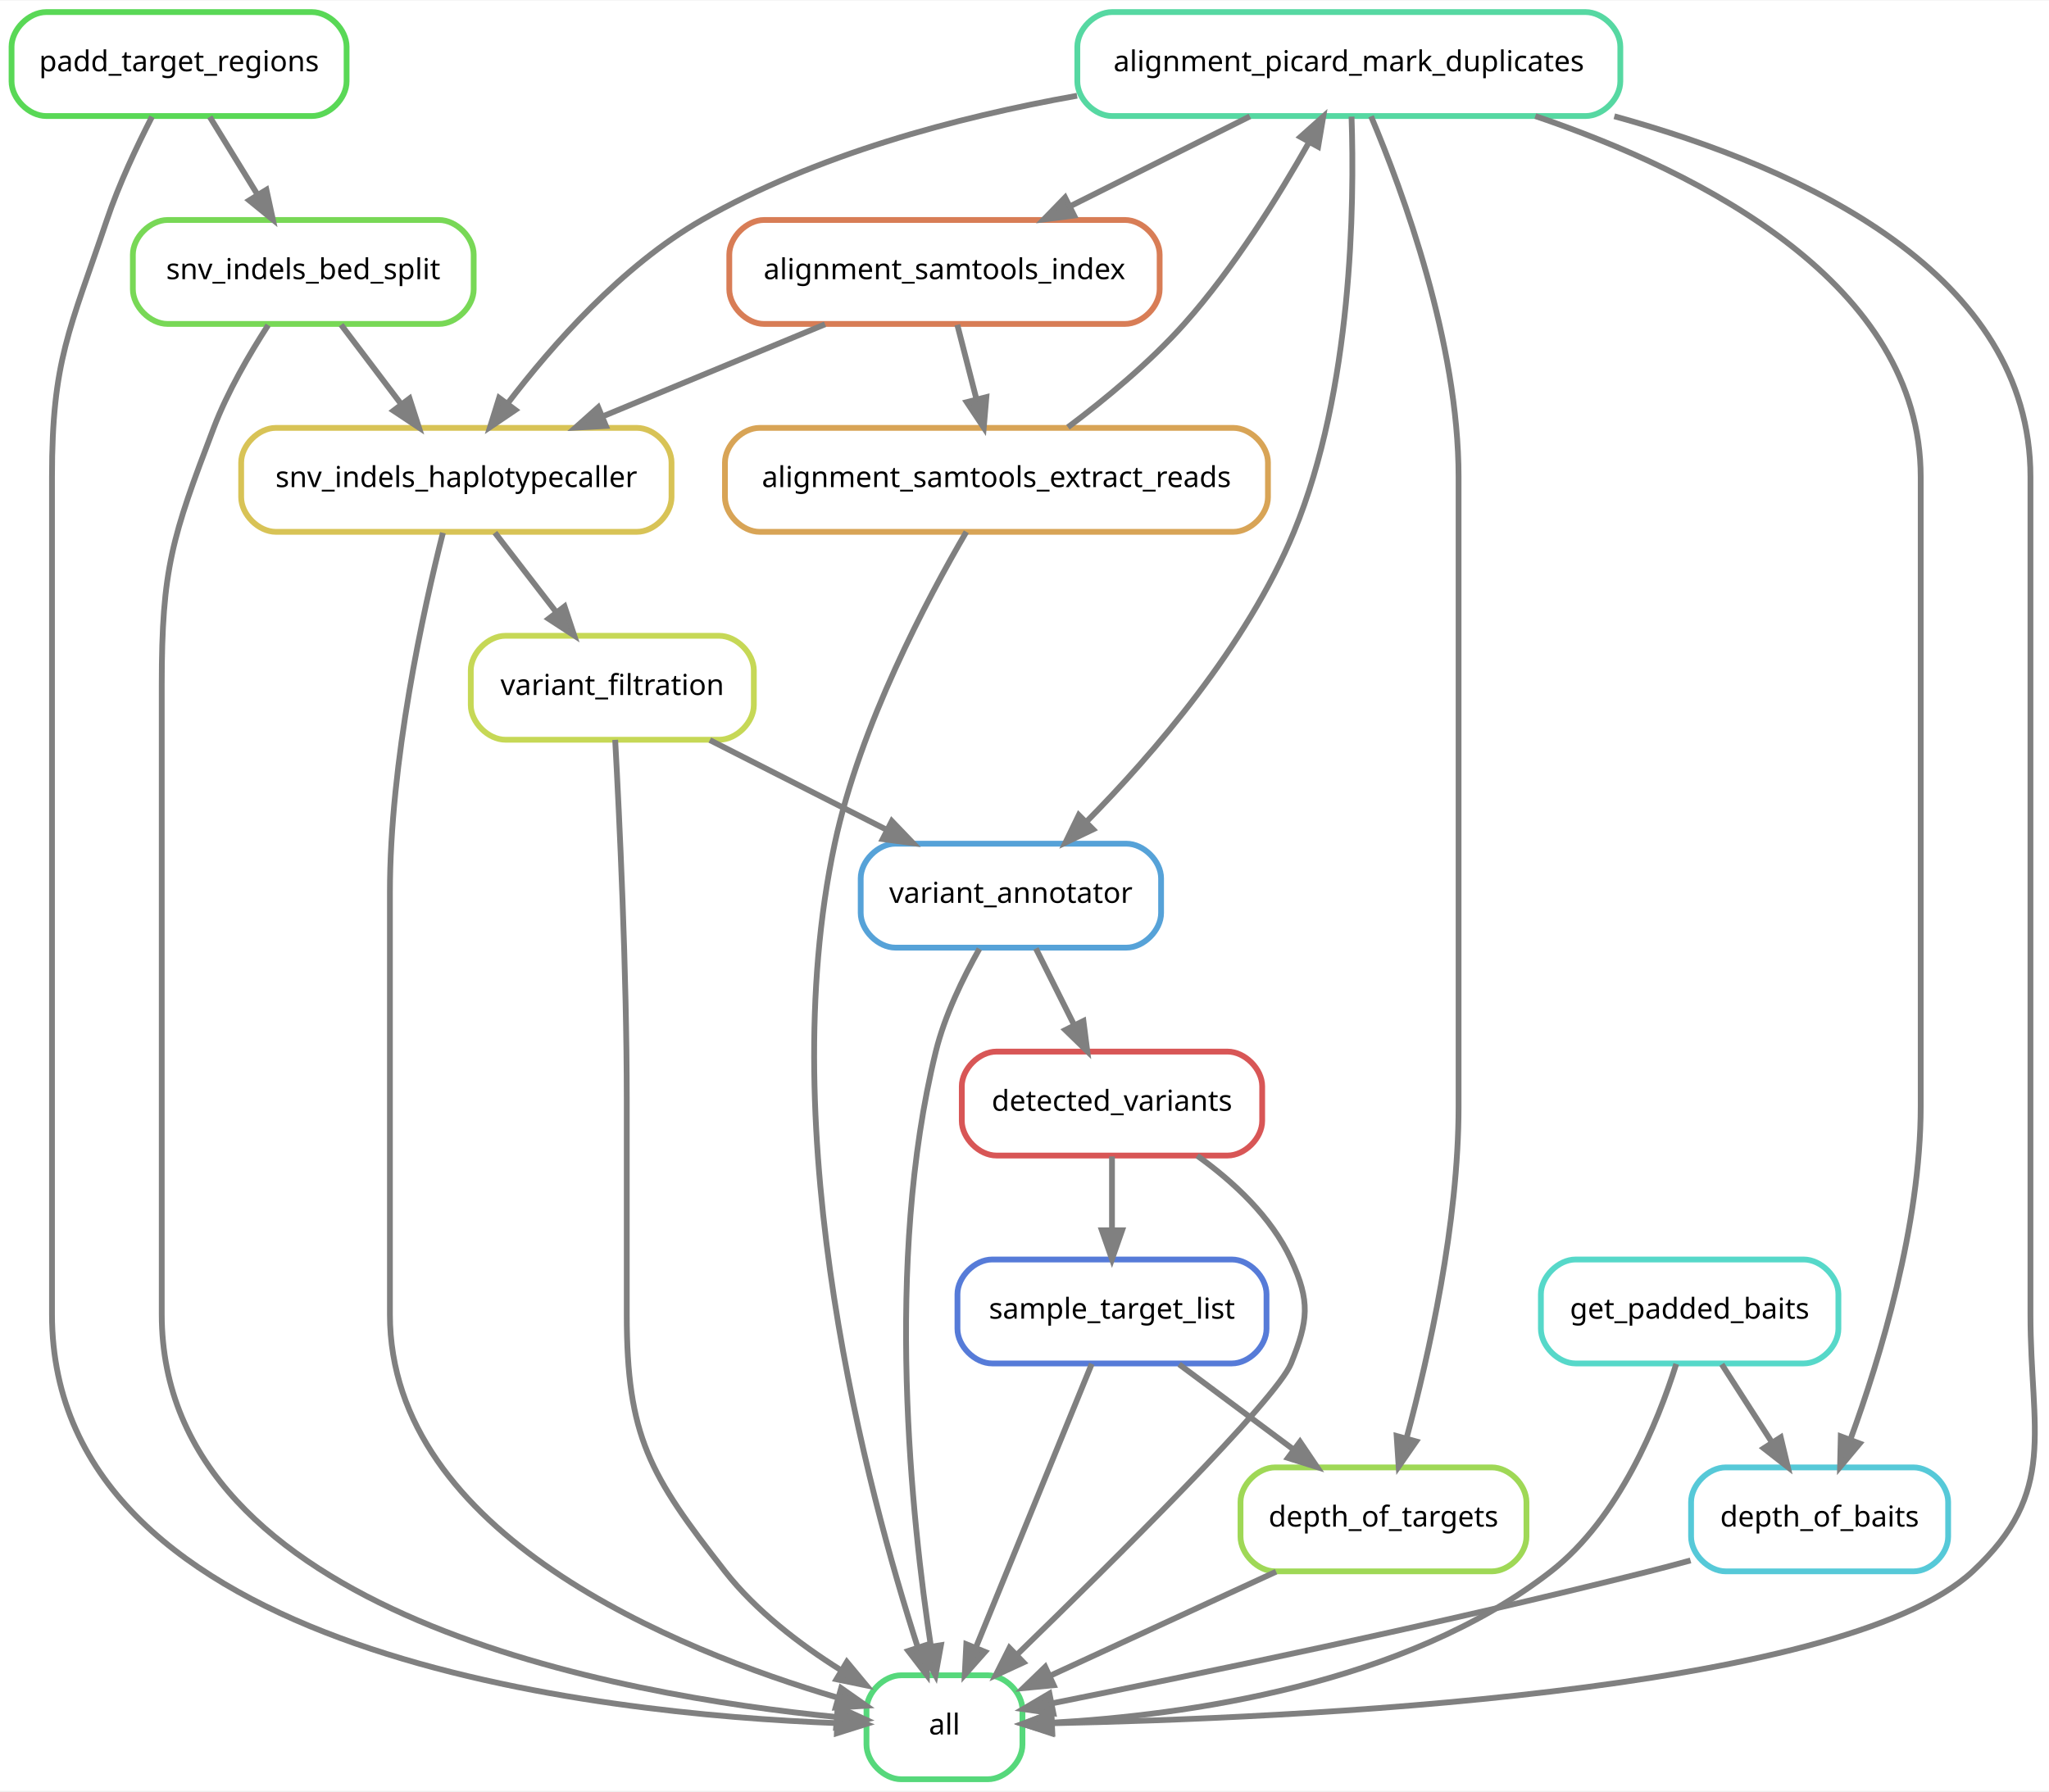
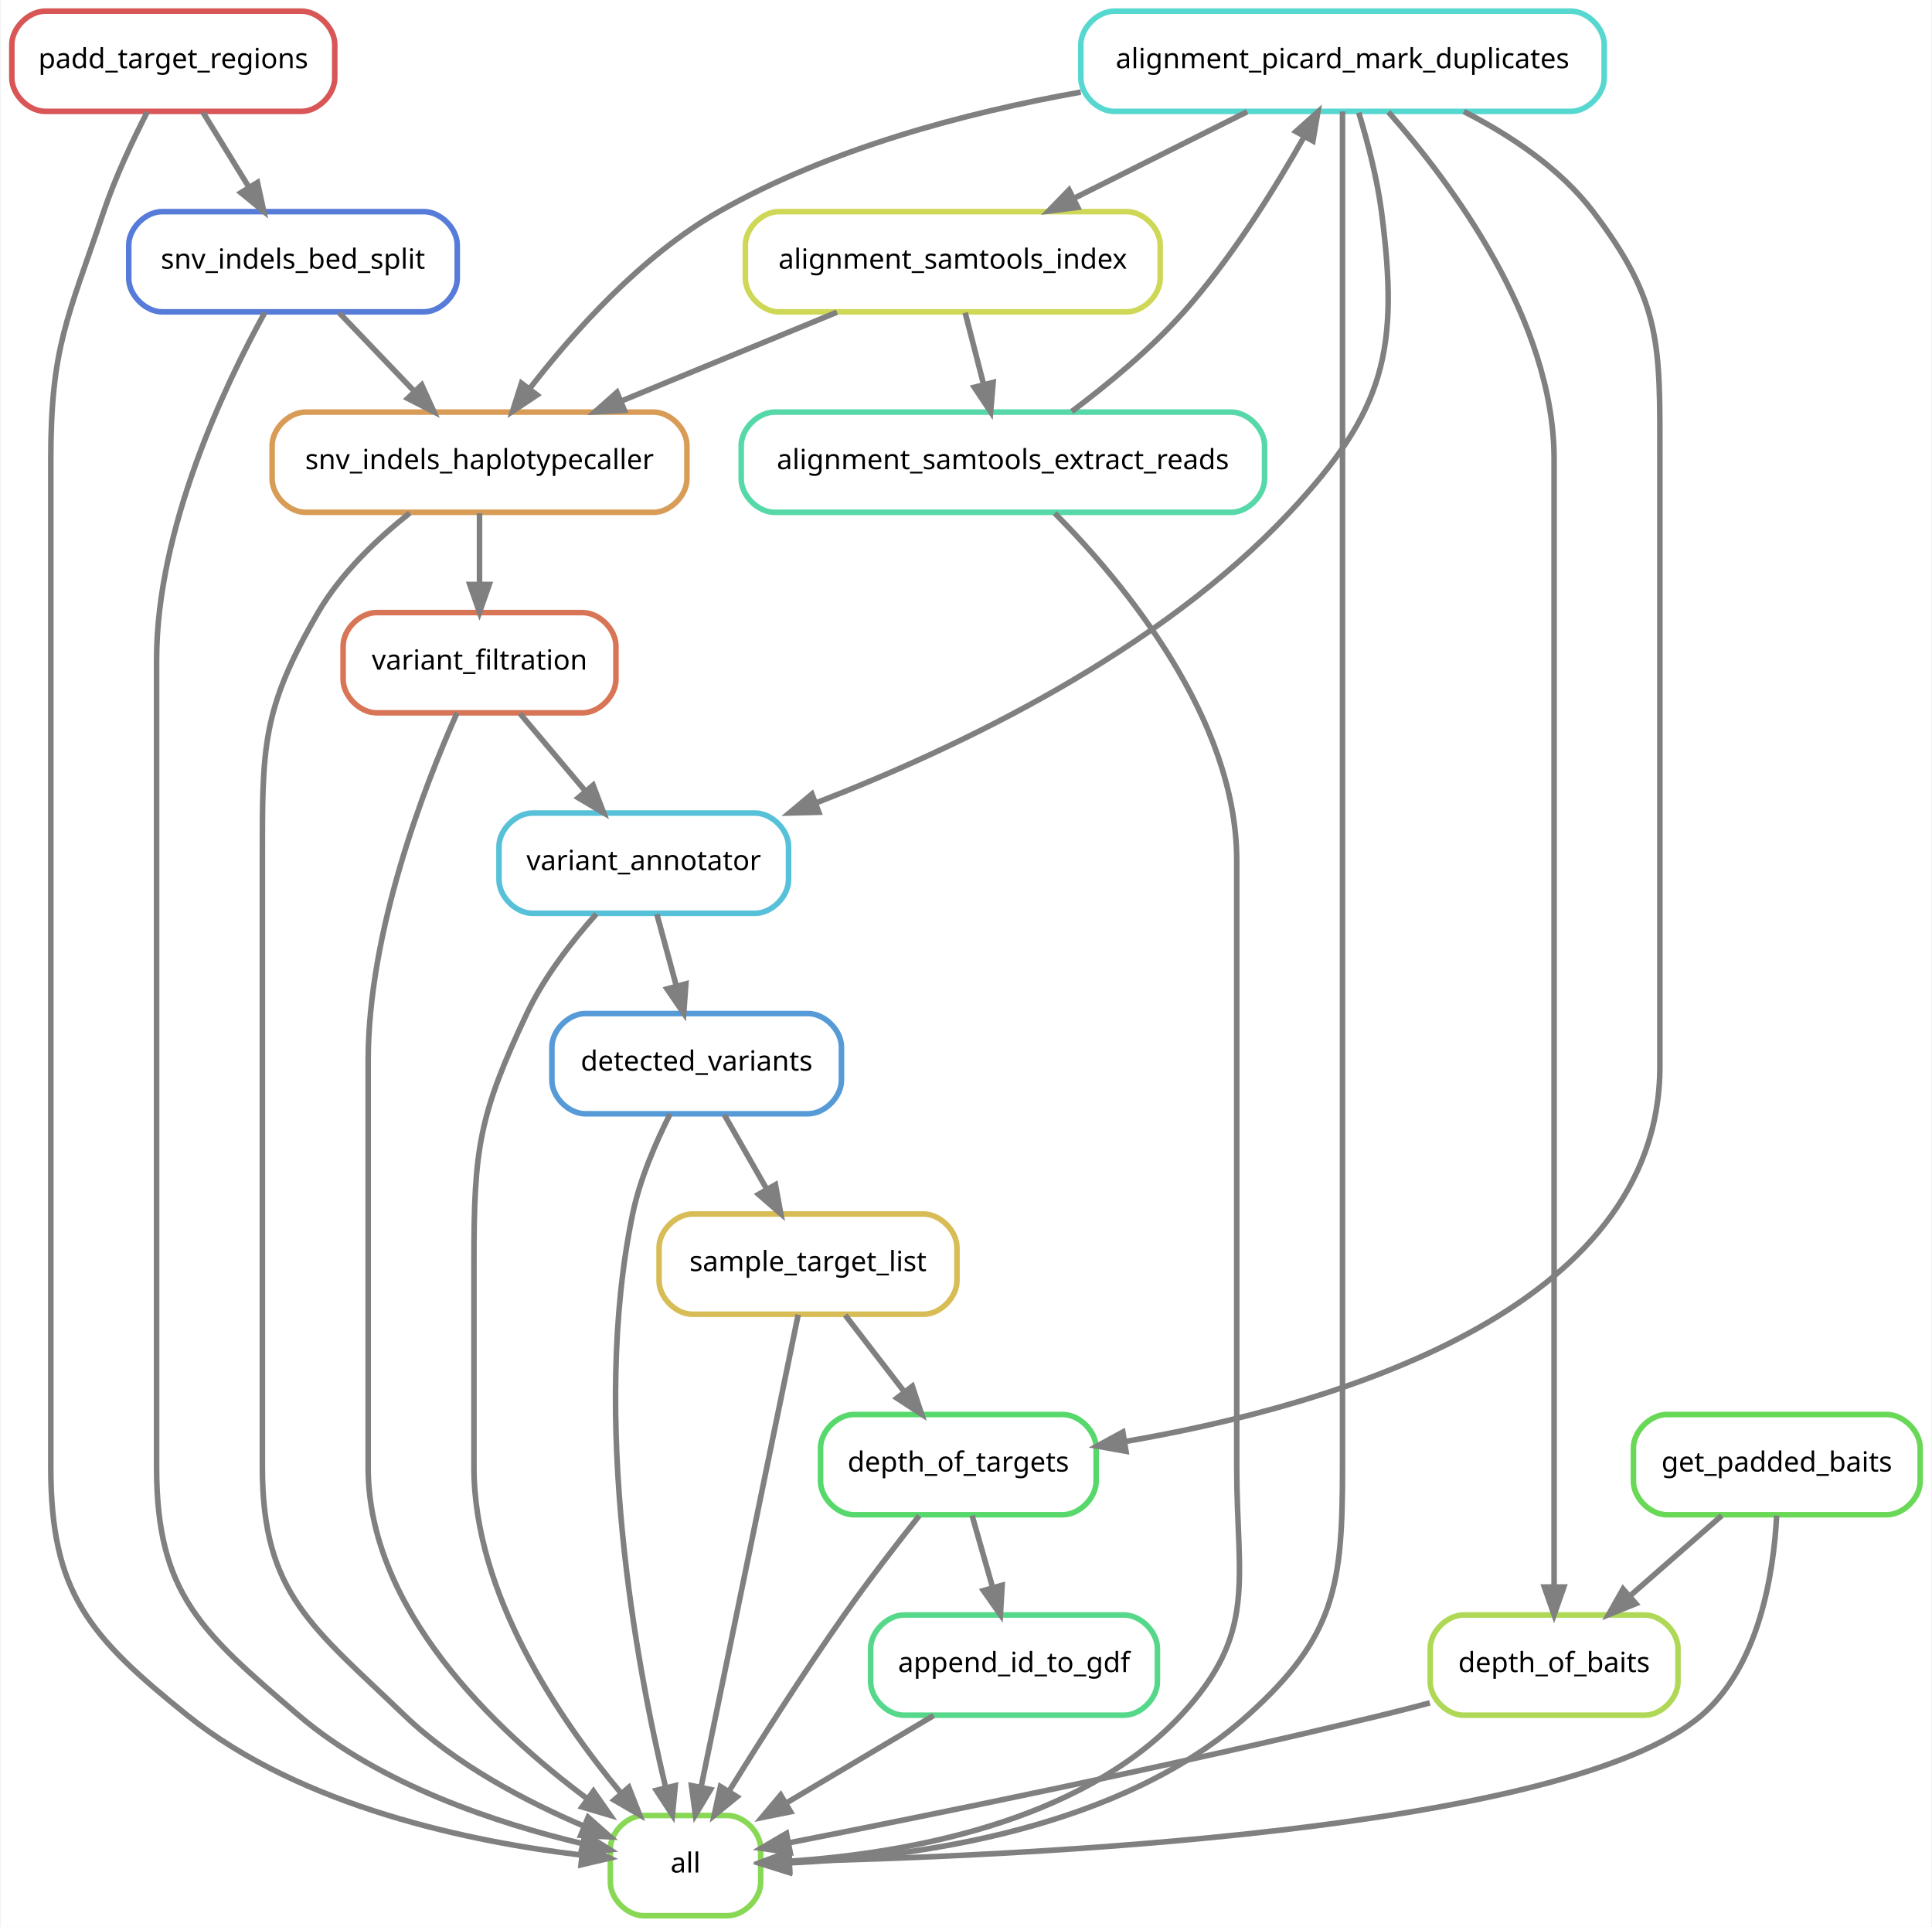
- <svg xmlns="http://www.w3.org/2000/svg" width="709pt" height="620pt" viewBox="0.00 0.00 709.42 620.00">
-   <g id="graph0" class="graph" transform="scale(1 1) rotate(0) translate(4 616)">
-     <polygon fill="white" stroke="transparent" points="-4,4 -4,-616 705.42,-616 705.42,4 -4,4" />
+ <svg xmlns="http://www.w3.org/2000/svg" width="694pt" height="692pt" viewBox="0.00 0.00 693.50 692.00">
+   <g id="graph0" class="graph" transform="scale(1 1) rotate(0) translate(4 688)">
+     <polygon fill="white" stroke="transparent" points="-4,4 -4,-688 689.5,-688 689.5,4 -4,4" />
    <g id="node1" class="node">
-       <path fill="none" stroke="#56d87b" stroke-width="2" d="M338,-36C338,-36 308,-36 308,-36 302,-36 296,-30 296,-24 296,-24 296,-12 296,-12 296,-6 302,0 308,0 308,0 338,0 338,0 344,0 350,-6 350,-12 350,-12 350,-24 350,-24 350,-30 344,-36 338,-36" />
-       <text text-anchor="middle" x="323" y="-15.5" font-family="sans" font-size="10.00">all</text>
+       <path fill="none" stroke="#88d856" stroke-width="2" d="M257,-36C257,-36 227,-36 227,-36 221,-36 215,-30 215,-24 215,-24 215,-12 215,-12 215,-6 221,0 227,0 227,0 257,0 257,0 263,0 269,-6 269,-12 269,-12 269,-24 269,-24 269,-30 263,-36 257,-36" />
+       <text text-anchor="middle" x="242" y="-15.5" font-family="sans" font-size="10.00">all</text>
    </g>
    <g id="node2" class="node">
-       <path fill="none" stroke="#59d856" stroke-width="2" d="M104,-612C104,-612 12,-612 12,-612 6,-612 0,-606 0,-600 0,-600 0,-588 0,-588 0,-582 6,-576 12,-576 12,-576 104,-576 104,-576 110,-576 116,-582 116,-588 116,-588 116,-600 116,-600 116,-606 110,-612 104,-612" />
-       <text text-anchor="middle" x="58" y="-591.5" font-family="sans" font-size="10.00">padd_target_regions</text>
+       <path fill="none" stroke="#d85656" stroke-width="2" d="M104,-684C104,-684 12,-684 12,-684 6,-684 0,-678 0,-672 0,-672 0,-660 0,-660 0,-654 6,-648 12,-648 12,-648 104,-648 104,-648 110,-648 116,-654 116,-660 116,-660 116,-672 116,-672 116,-678 110,-684 104,-684" />
+       <text text-anchor="middle" x="58" y="-663.5" font-family="sans" font-size="10.00">padd_target_regions</text>
+     </g>
+     <g id="edge1" class="edge">
+       <path fill="none" stroke="grey" stroke-width="2" d="M48.62,-647.75C43.41,-637.59 37.16,-624.34 33,-612 20.06,-573.68 14,-563.45 14,-523 14,-523 14,-523 14,-161 14,-115.85 27.82,-100.31 63,-72 104.17,-38.87 165.51,-26.44 204.62,-21.78" />
+       <polygon fill="grey" stroke="grey" stroke-width="2" points="205.22,-25.24 214.79,-20.69 204.47,-18.28 205.22,-25.24" />
+     </g>
+     <g id="node6" class="node">
+       <path fill="none" stroke="#567bd8" stroke-width="2" d="M148,-612C148,-612 54,-612 54,-612 48,-612 42,-606 42,-600 42,-600 42,-588 42,-588 42,-582 48,-576 54,-576 54,-576 148,-576 148,-576 154,-576 160,-582 160,-588 160,-588 160,-600 160,-600 160,-606 154,-612 148,-612" />
+       <text text-anchor="middle" x="101" y="-591.5" font-family="sans" font-size="10.00">snv_indels_bed_split</text>
+     </g>
+     <g id="edge16" class="edge">
+       <path fill="none" stroke="grey" stroke-width="2" d="M68.63,-647.7C73.63,-639.56 79.69,-629.69 85.21,-620.7" />
+       <polygon fill="grey" stroke="grey" stroke-width="2" points="88.24,-622.46 90.49,-612.1 82.28,-618.79 88.24,-622.46" />
+     </g>
+     <g id="node3" class="node">
+       <path fill="none" stroke="#68d856" stroke-width="2" d="M673.5,-180C673.5,-180 594.5,-180 594.5,-180 588.5,-180 582.5,-174 582.5,-168 582.5,-168 582.5,-156 582.5,-156 582.5,-150 588.5,-144 594.5,-144 594.5,-144 673.5,-144 673.5,-144 679.5,-144 685.5,-150 685.5,-156 685.5,-156 685.5,-168 685.5,-168 685.5,-174 679.5,-180 673.5,-180" />
+       <text text-anchor="middle" x="634" y="-159.5" font-family="sans" font-size="10.00">get_padded_baits</text>
    </g>
    <g id="edge7" class="edge">
-       <path fill="none" stroke="grey" stroke-width="2" d="M48.62,-575.75C43.41,-565.59 37.16,-552.34 33,-540 20.06,-501.68 14,-491.45 14,-451 14,-451 14,-451 14,-161 14,-42.65 203.47,-22.58 285.68,-19.44" />
-       <polygon fill="grey" stroke="grey" stroke-width="2" points="285.96,-22.93 295.85,-19.12 285.74,-15.94 285.96,-22.93" />
+       <path fill="none" stroke="grey" stroke-width="2" d="M633.95,-143.68C632.89,-123.27 627.81,-89.9 607,-72 558.4,-30.2 362.54,-21.37 279.51,-19.5" />
+       <polygon fill="grey" stroke="grey" stroke-width="2" points="279.33,-15.99 269.26,-19.29 279.19,-22.99 279.33,-15.99" />
    </g>
-     <g id="node6" class="node">
-       <path fill="none" stroke="#78d856" stroke-width="2" d="M148,-540C148,-540 54,-540 54,-540 48,-540 42,-534 42,-528 42,-528 42,-516 42,-516 42,-510 48,-504 54,-504 54,-504 148,-504 148,-504 154,-504 160,-510 160,-516 160,-516 160,-528 160,-528 160,-534 154,-540 148,-540" />
-       <text text-anchor="middle" x="101" y="-519.5" font-family="sans" font-size="10.00">snv_indels_bed_split</text>
+     <g id="node13" class="node">
+       <path fill="none" stroke="#afd856" stroke-width="2" d="M586.5,-108C586.5,-108 521.5,-108 521.5,-108 515.5,-108 509.5,-102 509.5,-96 509.5,-96 509.5,-84 509.5,-84 509.5,-78 515.5,-72 521.5,-72 521.5,-72 586.5,-72 586.5,-72 592.5,-72 598.5,-78 598.5,-84 598.5,-84 598.5,-96 598.5,-96 598.5,-102 592.5,-108 586.5,-108" />
+       <text text-anchor="middle" x="554" y="-87.5" font-family="sans" font-size="10.00">depth_of_baits</text>
+     </g>
+     <g id="edge27" class="edge">
+       <path fill="none" stroke="grey" stroke-width="2" d="M614.22,-143.7C604.25,-134.97 591.99,-124.24 581.14,-114.75" />
+       <polygon fill="grey" stroke="grey" stroke-width="2" points="583.38,-112.06 573.55,-108.1 578.77,-117.32 583.38,-112.06" />
+     </g>
+     <g id="node4" class="node">
+       <path fill="none" stroke="#56d8a9" stroke-width="2" d="M438,-540C438,-540 274,-540 274,-540 268,-540 262,-534 262,-528 262,-528 262,-516 262,-516 262,-510 268,-504 274,-504 274,-504 438,-504 438,-504 444,-504 450,-510 450,-516 450,-516 450,-528 450,-528 450,-534 444,-540 438,-540" />
+       <text text-anchor="middle" x="356" y="-519.5" font-family="sans" font-size="10.00">alignment_samtools_extract_reads</text>
+     </g>
+     <g id="edge9" class="edge">
+       <path fill="none" stroke="grey" stroke-width="2" d="M374.64,-503.69C399.39,-478.72 440,-429.98 440,-379 440,-379 440,-379 440,-161 440,-120.46 447.67,-101.63 420,-72 383.56,-32.98 319.79,-22.26 279.29,-19.56" />
+       <polygon fill="grey" stroke="grey" stroke-width="2" points="279.45,-16.06 269.28,-19.02 279.07,-23.05 279.45,-16.06" />
+     </g>
+     <g id="node7" class="node">
+       <path fill="none" stroke="#56d8d0" stroke-width="2" d="M560,-684C560,-684 396,-684 396,-684 390,-684 384,-678 384,-672 384,-672 384,-660 384,-660 384,-654 390,-648 396,-648 396,-648 560,-648 560,-648 566,-648 572,-654 572,-660 572,-660 572,-672 572,-672 572,-678 566,-684 560,-684" />
+       <text text-anchor="middle" x="478" y="-663.5" font-family="sans" font-size="10.00">alignment_picard_mark_duplicates</text>
+     </g>
+     <g id="edge17" class="edge">
+       <path fill="none" stroke="grey" stroke-width="2" d="M380.75,-540.23C393.61,-549.88 409.08,-562.63 421,-576 438.24,-595.33 453.79,-620.4 464.28,-639.01" />
+       <polygon fill="grey" stroke="grey" stroke-width="2" points="461.25,-640.76 469.15,-647.82 467.38,-637.38 461.25,-640.76" />
+     </g>
+     <g id="node5" class="node">
+       <path fill="none" stroke="#ced856" stroke-width="2" d="M400.5,-612C400.5,-612 275.5,-612 275.5,-612 269.5,-612 263.5,-606 263.5,-600 263.5,-600 263.5,-588 263.5,-588 263.5,-582 269.5,-576 275.5,-576 275.5,-576 400.5,-576 400.5,-576 406.5,-576 412.5,-582 412.5,-588 412.5,-588 412.5,-600 412.5,-600 412.5,-606 406.5,-612 400.5,-612" />
+       <text text-anchor="middle" x="338" y="-591.5" font-family="sans" font-size="10.00">alignment_samtools_index</text>
+     </g>
+     <g id="edge14" class="edge">
+       <path fill="none" stroke="grey" stroke-width="2" d="M342.45,-575.7C344.45,-567.9 346.87,-558.51 349.1,-549.83" />
+       <polygon fill="grey" stroke="grey" stroke-width="2" points="352.5,-550.66 351.6,-540.1 345.72,-548.92 352.5,-550.66" />
+     </g>
+     <g id="node8" class="node">
+       <path fill="none" stroke="#d89c56" stroke-width="2" d="M230.5,-540C230.5,-540 105.5,-540 105.5,-540 99.5,-540 93.5,-534 93.5,-528 93.5,-528 93.5,-516 93.5,-516 93.5,-510 99.5,-504 105.5,-504 105.5,-504 230.5,-504 230.5,-504 236.5,-504 242.5,-510 242.5,-516 242.5,-516 242.5,-528 242.5,-528 242.5,-534 236.5,-540 230.5,-540" />
+       <text text-anchor="middle" x="168" y="-519.5" font-family="sans" font-size="10.00">snv_indels_haplotypecaller</text>
+     </g>
+     <g id="edge20" class="edge">
+       <path fill="none" stroke="grey" stroke-width="2" d="M296.41,-575.88C272.97,-566.22 243.5,-554.09 218.7,-543.88" />
+       <polygon fill="grey" stroke="grey" stroke-width="2" points="220.03,-540.64 209.45,-540.07 217.37,-547.11 220.03,-540.64" />
+     </g>
+     <g id="edge13" class="edge">
+       <path fill="none" stroke="grey" stroke-width="2" d="M90.85,-575.73C76.49,-549.64 52,-498.2 52,-451 52,-451 52,-451 52,-161 52,-115.41 68.35,-101.63 103,-72 132.24,-47 174.5,-33.15 204.74,-25.94" />
+       <polygon fill="grey" stroke="grey" stroke-width="2" points="205.91,-29.27 214.9,-23.66 204.37,-22.44 205.91,-29.27" />
+     </g>
+     <g id="edge18" class="edge">
+       <path fill="none" stroke="grey" stroke-width="2" d="M117.56,-575.7C125.68,-567.22 135.59,-556.86 144.47,-547.58" />
+       <polygon fill="grey" stroke="grey" stroke-width="2" points="147.24,-549.75 151.63,-540.1 142.19,-544.91 147.24,-549.75" />
+     </g>
+     <g id="edge11" class="edge">
+       <path fill="none" stroke="grey" stroke-width="2" d="M478,-647.95C478,-621.29 478,-568.11 478,-523 478,-523 478,-523 478,-161 478,-118.66 475.52,-100.28 444,-72 398.03,-30.76 323.8,-20.93 279.27,-18.98" />
+       <polygon fill="grey" stroke="grey" stroke-width="2" points="279.27,-15.48 269.16,-18.65 279.04,-22.47 279.27,-15.48" />
    </g>
    <g id="edge15" class="edge">
-       <path fill="none" stroke="grey" stroke-width="2" d="M68.63,-575.7C73.63,-567.56 79.69,-557.69 85.21,-548.7" />
-       <polygon fill="grey" stroke="grey" stroke-width="2" points="88.24,-550.46 90.49,-540.1 82.28,-546.79 88.24,-550.46" />
+       <path fill="none" stroke="grey" stroke-width="2" d="M443.75,-647.88C424.94,-638.47 401.42,-626.71 381.33,-616.67" />
+       <polygon fill="grey" stroke="grey" stroke-width="2" points="382.89,-613.53 372.38,-612.19 379.76,-619.79 382.89,-613.53" />
    </g>
-     <g id="node3" class="node">
-       <path fill="none" stroke="#56d8c9" stroke-width="2" d="M620.5,-180C620.5,-180 541.5,-180 541.5,-180 535.5,-180 529.5,-174 529.5,-168 529.5,-168 529.5,-156 529.5,-156 529.5,-150 535.5,-144 541.5,-144 541.5,-144 620.5,-144 620.5,-144 626.5,-144 632.5,-150 632.5,-156 632.5,-156 632.5,-168 632.5,-168 632.5,-174 626.5,-180 620.5,-180" />
-       <text text-anchor="middle" x="581" y="-159.5" font-family="sans" font-size="10.00">get_padded_baits</text>
+     <g id="edge19" class="edge">
+       <path fill="none" stroke="grey" stroke-width="2" d="M383.97,-654.92C342.13,-647.45 293.51,-634.49 254,-612 226.22,-596.19 201.69,-568.7 186.01,-548.45" />
+       <polygon fill="grey" stroke="grey" stroke-width="2" points="188.66,-546.15 179.85,-540.27 183.07,-550.36 188.66,-546.15" />
    </g>
-     <g id="edge9" class="edge">
-       <path fill="none" stroke="grey" stroke-width="2" d="M576.36,-143.82C569.99,-123.57 556.55,-90.34 533,-72 482.33,-32.54 405.79,-22.14 360.46,-19.59" />
-       <polygon fill="grey" stroke="grey" stroke-width="2" points="360.34,-16.08 350.19,-19.12 360.01,-23.07 360.34,-16.08" />
+     <g id="node10" class="node">
+       <path fill="none" stroke="#56c1d8" stroke-width="2" d="M267,-396C267,-396 187,-396 187,-396 181,-396 175,-390 175,-384 175,-384 175,-372 175,-372 175,-366 181,-360 187,-360 187,-360 267,-360 267,-360 273,-360 279,-366 279,-372 279,-372 279,-384 279,-384 279,-390 273,-396 267,-396" />
+       <text text-anchor="middle" x="227" y="-375.5" font-family="sans" font-size="10.00">variant_annotator</text>
    </g>
-     <g id="node13" class="node">
-       <path fill="none" stroke="#56c9d8" stroke-width="2" d="M658.5,-108C658.5,-108 593.5,-108 593.5,-108 587.5,-108 581.5,-102 581.5,-96 581.5,-96 581.5,-84 581.5,-84 581.5,-78 587.5,-72 593.5,-72 593.5,-72 658.5,-72 658.5,-72 664.5,-72 670.5,-78 670.5,-84 670.5,-84 670.5,-96 670.5,-96 670.5,-102 664.5,-108 658.5,-108" />
-       <text text-anchor="middle" x="626" y="-87.5" font-family="sans" font-size="10.00">depth_of_baits</text>
+     <g id="edge23" class="edge">
+       <path fill="none" stroke="grey" stroke-width="2" d="M483.82,-647.56C486.93,-637.33 490.43,-624.08 492,-612 498.46,-562.23 493.33,-540.62 459,-504 411.96,-453.83 340.18,-419.48 288.93,-399.67" />
+       <polygon fill="grey" stroke="grey" stroke-width="2" points="289.88,-396.29 279.28,-396.02 287.4,-402.83 289.88,-396.29" />
+     </g>
+     <g id="edge26" class="edge">
+       <path fill="none" stroke="grey" stroke-width="2" d="M494.49,-647.77C516.84,-622.53 554,-573.05 554,-523 554,-523 554,-523 554,-233 554,-193 554,-146.65 554,-118.08" />
+       <polygon fill="grey" stroke="grey" stroke-width="2" points="557.5,-118.05 554,-108.05 550.5,-118.05 557.5,-118.05" />
+     </g>
+     <g id="node14" class="node">
+       <path fill="none" stroke="#56d86b" stroke-width="2" d="M377.5,-180C377.5,-180 302.5,-180 302.5,-180 296.5,-180 290.5,-174 290.5,-168 290.5,-168 290.5,-156 290.5,-156 290.5,-150 296.5,-144 302.5,-144 302.5,-144 377.5,-144 377.5,-144 383.5,-144 389.5,-150 389.5,-156 389.5,-156 389.5,-168 389.5,-168 389.5,-174 383.5,-180 377.5,-180" />
+       <text text-anchor="middle" x="340" y="-159.5" font-family="sans" font-size="10.00">depth_of_targets</text>
+     </g>
+     <g id="edge28" class="edge">
+       <path fill="none" stroke="grey" stroke-width="2" d="M521.56,-647.96C538.26,-639.45 556.13,-627.58 568,-612 592.83,-579.41 592,-563.97 592,-523 592,-523 592,-523 592,-305 592,-217.23 474.54,-183.12 400,-170.31" />
+       <polygon fill="grey" stroke="grey" stroke-width="2" points="400.22,-166.8 389.79,-168.64 399.09,-173.7 400.22,-166.8" />
+     </g>
+     <g id="edge2" class="edge">
+       <path fill="none" stroke="grey" stroke-width="2" d="M142.95,-503.77C131.25,-494.48 118.15,-482.04 110,-468 89.65,-432.93 90,-419.54 90,-379 90,-379 90,-379 90,-161 90,-115.41 108.17,-103.63 141,-72 159.34,-54.33 184.75,-41.03 205.49,-32.18" />
+       <polygon fill="grey" stroke="grey" stroke-width="2" points="207.02,-35.34 214.95,-28.31 204.37,-28.86 207.02,-35.34" />
+     </g>
+     <g id="node9" class="node">
+       <path fill="none" stroke="#d87556" stroke-width="2" d="M205,-468C205,-468 131,-468 131,-468 125,-468 119,-462 119,-456 119,-456 119,-444 119,-444 119,-438 125,-432 131,-432 131,-432 205,-432 205,-432 211,-432 217,-438 217,-444 217,-444 217,-456 217,-456 217,-462 211,-468 205,-468" />
+       <text text-anchor="middle" x="168" y="-447.5" font-family="sans" font-size="10.00">variant_filtration</text>
+     </g>
+     <g id="edge21" class="edge">
+       <path fill="none" stroke="grey" stroke-width="2" d="M168,-503.7C168,-495.98 168,-486.71 168,-478.11" />
+       <polygon fill="grey" stroke="grey" stroke-width="2" points="171.5,-478.1 168,-468.1 164.5,-478.1 171.5,-478.1" />
+     </g>
+     <g id="edge3" class="edge">
+       <path fill="none" stroke="grey" stroke-width="2" d="M159.91,-431.95C148.22,-405.72 128,-353.61 128,-307 128,-307 128,-307 128,-161 128,-110 173.27,-66.88 206.76,-41.97" />
+       <polygon fill="grey" stroke="grey" stroke-width="2" points="208.92,-44.73 214.98,-36.04 204.83,-39.05 208.92,-44.73" />
+     </g>
+     <g id="edge22" class="edge">
+       <path fill="none" stroke="grey" stroke-width="2" d="M182.58,-431.7C189.66,-423.3 198.28,-413.07 206.05,-403.86" />
+       <polygon fill="grey" stroke="grey" stroke-width="2" points="208.81,-406.01 212.58,-396.1 203.46,-401.49 208.81,-406.01" />
+     </g>
+     <g id="edge6" class="edge">
+       <path fill="none" stroke="grey" stroke-width="2" d="M209.96,-359.76C201.25,-350.02 191.2,-337.17 185,-324 167.76,-287.41 166,-275.45 166,-235 166,-235 166,-235 166,-161 166,-115.64 196.52,-70.75 218.88,-43.95" />
+       <polygon fill="grey" stroke="grey" stroke-width="2" points="221.64,-46.09 225.51,-36.23 216.34,-41.53 221.64,-46.09" />
+     </g>
+     <g id="node11" class="node">
+       <path fill="none" stroke="#569ad8" stroke-width="2" d="M286,-324C286,-324 206,-324 206,-324 200,-324 194,-318 194,-312 194,-312 194,-300 194,-300 194,-294 200,-288 206,-288 206,-288 286,-288 286,-288 292,-288 298,-294 298,-300 298,-300 298,-312 298,-312 298,-318 292,-324 286,-324" />
+       <text text-anchor="middle" x="246" y="-303.5" font-family="sans" font-size="10.00">detected_variants</text>
+     </g>
+     <g id="edge24" class="edge">
+       <path fill="none" stroke="grey" stroke-width="2" d="M231.7,-359.7C233.81,-351.9 236.36,-342.51 238.72,-333.83" />
+       <polygon fill="grey" stroke="grey" stroke-width="2" points="242.12,-334.67 241.36,-324.1 235.36,-332.84 242.12,-334.67" />
+     </g>
+     <g id="edge12" class="edge">
+       <path fill="none" stroke="grey" stroke-width="2" d="M236.46,-287.93C231.36,-277.82 225.61,-264.57 223,-252 207.76,-178.58 224.41,-89.77 234.86,-46.03" />
+       <polygon fill="grey" stroke="grey" stroke-width="2" points="238.3,-46.71 237.3,-36.16 231.51,-45.03 238.3,-46.71" />
+     </g>
+     <g id="node12" class="node">
+       <path fill="none" stroke="#d8bc56" stroke-width="2" d="M327.5,-252C327.5,-252 244.5,-252 244.5,-252 238.5,-252 232.5,-246 232.5,-240 232.5,-240 232.5,-228 232.5,-228 232.5,-222 238.5,-216 244.5,-216 244.5,-216 327.5,-216 327.5,-216 333.5,-216 339.5,-222 339.5,-228 339.5,-228 339.5,-240 339.5,-240 339.5,-246 333.5,-252 327.5,-252" />
+       <text text-anchor="middle" x="286" y="-231.5" font-family="sans" font-size="10.00">sample_target_list</text>
    </g>
    <g id="edge25" class="edge">
-       <path fill="none" stroke="grey" stroke-width="2" d="M592.12,-143.7C597.36,-135.56 603.7,-125.69 609.48,-116.7" />
-       <polygon fill="grey" stroke="grey" stroke-width="2" points="612.54,-118.41 615,-108.1 606.65,-114.62 612.54,-118.41" />
+       <path fill="none" stroke="grey" stroke-width="2" d="M255.89,-287.7C260.49,-279.64 266.06,-269.89 271.15,-260.98" />
+       <polygon fill="grey" stroke="grey" stroke-width="2" points="274.3,-262.52 276.23,-252.1 268.23,-259.05 274.3,-262.52" />
    </g>
-     <g id="node4" class="node">
-       <path fill="none" stroke="#d8a456" stroke-width="2" d="M423,-468C423,-468 259,-468 259,-468 253,-468 247,-462 247,-456 247,-456 247,-444 247,-444 247,-438 253,-432 259,-432 259,-432 423,-432 423,-432 429,-432 435,-438 435,-444 435,-444 435,-456 435,-456 435,-462 429,-468 423,-468" />
-       <text text-anchor="middle" x="341" y="-447.5" font-family="sans" font-size="10.00">alignment_samtools_extract_reads</text>
+     <g id="edge4" class="edge">
+       <path fill="none" stroke="grey" stroke-width="2" d="M282.47,-215.85C274.85,-178.75 256.76,-90.81 247.57,-46.1" />
+       <polygon fill="grey" stroke="grey" stroke-width="2" points="250.99,-45.32 245.54,-36.23 244.13,-46.73 250.99,-45.32" />
    </g>
-     <g id="edge2" class="edge">
-       <path fill="none" stroke="grey" stroke-width="2" d="M330.57,-432C316.94,-408.66 293.75,-364.93 285,-324 263.3,-222.49 296.52,-99.14 313.73,-45.75" />
-       <polygon fill="grey" stroke="grey" stroke-width="2" points="317.12,-46.63 316.93,-36.03 310.48,-44.43 317.12,-46.63" />
+     <g id="edge29" class="edge">
+       <path fill="none" stroke="grey" stroke-width="2" d="M299.35,-215.7C305.76,-207.39 313.56,-197.28 320.61,-188.14" />
+       <polygon fill="grey" stroke="grey" stroke-width="2" points="323.47,-190.16 326.81,-180.1 317.93,-185.88 323.47,-190.16" />
    </g>
-     <g id="node7" class="node">
-       <path fill="none" stroke="#56d8a2" stroke-width="2" d="M545,-612C545,-612 381,-612 381,-612 375,-612 369,-606 369,-600 369,-600 369,-588 369,-588 369,-582 375,-576 381,-576 381,-576 545,-576 545,-576 551,-576 557,-582 557,-588 557,-588 557,-600 557,-600 557,-606 551,-612 545,-612" />
-       <text text-anchor="middle" x="463" y="-591.5" font-family="sans" font-size="10.00">alignment_picard_mark_duplicates</text>
-     </g>
-     <g id="edge16" class="edge">
-       <path fill="none" stroke="grey" stroke-width="2" d="M365.75,-468.23C378.61,-477.88 394.08,-490.63 406,-504 423.24,-523.33 438.79,-548.4 449.28,-567.01" />
-       <polygon fill="grey" stroke="grey" stroke-width="2" points="446.25,-568.76 454.15,-575.82 452.38,-565.38 446.25,-568.76" />
-     </g>
-     <g id="node5" class="node">
-       <path fill="none" stroke="#d87d56" stroke-width="2" d="M385.5,-540C385.5,-540 260.5,-540 260.5,-540 254.5,-540 248.5,-534 248.5,-528 248.5,-528 248.5,-516 248.5,-516 248.5,-510 254.5,-504 260.5,-504 260.5,-504 385.5,-504 385.5,-504 391.5,-504 397.5,-510 397.5,-516 397.5,-516 397.5,-528 397.5,-528 397.5,-534 391.5,-540 385.5,-540" />
-       <text text-anchor="middle" x="323" y="-519.5" font-family="sans" font-size="10.00">alignment_samtools_index</text>
-     </g>
-     <g id="edge13" class="edge">
-       <path fill="none" stroke="grey" stroke-width="2" d="M327.45,-503.7C329.45,-495.9 331.87,-486.51 334.1,-477.83" />
-       <polygon fill="grey" stroke="grey" stroke-width="2" points="337.5,-478.66 336.6,-468.1 330.72,-476.92 337.5,-478.66" />
-     </g>
-     <g id="node8" class="node">
-       <path fill="none" stroke="#d8c356" stroke-width="2" d="M216.5,-468C216.5,-468 91.5,-468 91.5,-468 85.5,-468 79.5,-462 79.5,-456 79.5,-456 79.5,-444 79.5,-444 79.5,-438 85.5,-432 91.5,-432 91.5,-432 216.5,-432 216.5,-432 222.5,-432 228.5,-438 228.5,-444 228.5,-444 228.5,-456 228.5,-456 228.5,-462 222.5,-468 216.5,-468" />
-       <text text-anchor="middle" x="154" y="-447.5" font-family="sans" font-size="10.00">snv_indels_haplotypecaller</text>
-     </g>
-     <g id="edge17" class="edge">
-       <path fill="none" stroke="grey" stroke-width="2" d="M281.66,-503.88C258.45,-494.26 229.31,-482.19 204.73,-472.01" />
-       <polygon fill="grey" stroke="grey" stroke-width="2" points="205.79,-468.66 195.21,-468.07 203.11,-475.13 205.79,-468.66" />
-     </g>
-     <g id="edge6" class="edge">
-       <path fill="none" stroke="grey" stroke-width="2" d="M88.84,-503.59C82.37,-493.58 74.79,-480.55 70,-468 55.62,-430.29 52,-419.36 52,-379 52,-379 52,-379 52,-161 52,-56.84 211.03,-28.93 285.44,-21.58" />
-       <polygon fill="grey" stroke="grey" stroke-width="2" points="286.13,-25.03 295.77,-20.63 285.5,-18.06 286.13,-25.03" />
-     </g>
-     <g id="edge18" class="edge">
-       <path fill="none" stroke="grey" stroke-width="2" d="M114.1,-503.7C120.39,-495.39 128.05,-485.28 134.96,-476.14" />
-       <polygon fill="grey" stroke="grey" stroke-width="2" points="137.8,-478.19 141.05,-468.1 132.22,-473.96 137.8,-478.19" />
+     <g id="edge5" class="edge">
+       <path fill="none" stroke="grey" stroke-width="2" d="M509.38,-76.43C503.55,-74.88 497.64,-73.37 492,-72 416.89,-53.76 328.23,-35.8 279.24,-26.19" />
+       <polygon fill="grey" stroke="grey" stroke-width="2" points="279.61,-22.69 269.12,-24.21 278.27,-29.56 279.61,-22.69" />
    </g>
    <g id="edge8" class="edge">
-       <path fill="none" stroke="grey" stroke-width="2" d="M554.92,-575.92C621.18,-557.68 699,-521.29 699,-451 699,-451 699,-451 699,-161 699,-120.46 708.7,-99.6 679,-72 633.28,-29.51 442.11,-21.06 360.35,-19.4" />
-       <polygon fill="grey" stroke="grey" stroke-width="2" points="360.08,-15.89 350.02,-19.21 359.96,-22.89 360.08,-15.89" />
+       <path fill="none" stroke="grey" stroke-width="2" d="M325.93,-143.63C317.83,-133.42 307.58,-120.17 299,-108 284.33,-87.18 268.81,-62.78 257.67,-44.79" />
+       <polygon fill="grey" stroke="grey" stroke-width="2" points="260.5,-42.71 252.28,-36.02 254.54,-46.38 260.5,-42.71" />
    </g>
-     <g id="edge14" class="edge">
-       <path fill="none" stroke="grey" stroke-width="2" d="M428.75,-575.88C409.94,-566.47 386.42,-554.71 366.33,-544.67" />
-       <polygon fill="grey" stroke="grey" stroke-width="2" points="367.89,-541.53 357.38,-540.19 364.76,-547.79 367.89,-541.53" />
+     <g id="node15" class="node">
+       <path fill="none" stroke="#56d88a" stroke-width="2" d="M399.5,-108C399.5,-108 320.5,-108 320.5,-108 314.5,-108 308.5,-102 308.5,-96 308.5,-96 308.5,-84 308.5,-84 308.5,-78 314.5,-72 320.5,-72 320.5,-72 399.5,-72 399.5,-72 405.5,-72 411.5,-78 411.5,-84 411.5,-84 411.5,-96 411.5,-96 411.5,-102 405.5,-108 399.5,-108" />
+       <text text-anchor="middle" x="360" y="-87.5" font-family="sans" font-size="10.00">append_id_to_gdf</text>
    </g>
-     <g id="edge19" class="edge">
-       <path fill="none" stroke="grey" stroke-width="2" d="M368.91,-583.03C327.06,-575.58 278.44,-562.6 239,-540 211.42,-524.2 187.2,-496.71 171.74,-476.45" />
-       <polygon fill="grey" stroke="grey" stroke-width="2" points="174.43,-474.21 165.66,-468.27 168.81,-478.39 174.43,-474.21" />
-     </g>
-     <g id="node10" class="node">
-       <path fill="none" stroke="#56a2d8" stroke-width="2" d="M386,-324C386,-324 306,-324 306,-324 300,-324 294,-318 294,-312 294,-312 294,-300 294,-300 294,-294 300,-288 306,-288 306,-288 386,-288 386,-288 392,-288 398,-294 398,-300 398,-300 398,-312 398,-312 398,-318 392,-324 386,-324" />
-       <text text-anchor="middle" x="346" y="-303.5" font-family="sans" font-size="10.00">variant_annotator</text>
-     </g>
-     <g id="edge21" class="edge">
-       <path fill="none" stroke="grey" stroke-width="2" d="M463.94,-575.79C464.97,-545.5 464.28,-481.18 444,-432 427.68,-392.43 395.13,-354.9 372.03,-331.47" />
-       <polygon fill="grey" stroke="grey" stroke-width="2" points="374.45,-328.95 364.89,-324.38 369.51,-333.91 374.45,-328.95" />
-     </g>
-     <g id="edge26" class="edge">
-       <path fill="none" stroke="grey" stroke-width="2" d="M527.56,-575.98C585.34,-556.38 661,-517.94 661,-451 661,-451 661,-451 661,-233 661,-191.84 646.97,-145.88 636.67,-117.69" />
-       <polygon fill="grey" stroke="grey" stroke-width="2" points="639.88,-116.28 633.08,-108.15 633.33,-118.74 639.88,-116.28" />
-     </g>
-     <g id="node14" class="node">
-       <path fill="none" stroke="#9fd856" stroke-width="2" d="M512.5,-108C512.5,-108 437.5,-108 437.5,-108 431.5,-108 425.5,-102 425.5,-96 425.5,-96 425.5,-84 425.5,-84 425.5,-78 431.5,-72 437.5,-72 437.5,-72 512.5,-72 512.5,-72 518.5,-72 524.5,-78 524.5,-84 524.5,-84 524.5,-96 524.5,-96 524.5,-102 518.5,-108 512.5,-108" />
-       <text text-anchor="middle" x="475" y="-87.5" font-family="sans" font-size="10.00">depth_of_targets</text>
-     </g>
-     <g id="edge27" class="edge">
-       <path fill="none" stroke="grey" stroke-width="2" d="M470.69,-575.91C481.79,-549.62 501,-497.45 501,-451 501,-451 501,-451 501,-233 501,-192.55 490.67,-146.67 483.03,-118.28" />
-       <polygon fill="grey" stroke="grey" stroke-width="2" points="486.31,-117 480.26,-108.3 479.56,-118.87 486.31,-117" />
-     </g>
-     <g id="edge3" class="edge">
-       <path fill="none" stroke="grey" stroke-width="2" d="M149.35,-431.66C142.62,-405.05 131,-352.45 131,-307 131,-307 131,-307 131,-161 131,-84.7 230.24,-44.71 286.02,-28.26" />
-       <polygon fill="grey" stroke="grey" stroke-width="2" points="287.23,-31.56 295.9,-25.46 285.32,-24.82 287.23,-31.56" />
-     </g>
-     <g id="node9" class="node">
-       <path fill="none" stroke="#c6d856" stroke-width="2" d="M245,-396C245,-396 171,-396 171,-396 165,-396 159,-390 159,-384 159,-384 159,-372 159,-372 159,-366 165,-360 171,-360 171,-360 245,-360 245,-360 251,-360 257,-366 257,-372 257,-372 257,-384 257,-384 257,-390 251,-396 245,-396" />
-       <text text-anchor="middle" x="208" y="-375.5" font-family="sans" font-size="10.00">variant_filtration</text>
-     </g>
-     <g id="edge20" class="edge">
-       <path fill="none" stroke="grey" stroke-width="2" d="M167.35,-431.7C173.76,-423.39 181.56,-413.28 188.61,-404.14" />
-       <polygon fill="grey" stroke="grey" stroke-width="2" points="191.47,-406.16 194.81,-396.1 185.93,-401.88 191.47,-406.16" />
-     </g>
-     <g id="edge4" class="edge">
-       <path fill="none" stroke="grey" stroke-width="2" d="M208.99,-359.96C210.44,-333.31 213,-280.14 213,-235 213,-235 213,-235 213,-161 213,-118.66 220.93,-105.36 247,-72 257.73,-58.28 272.97,-46.68 287,-37.87" />
-       <polygon fill="grey" stroke="grey" stroke-width="2" points="289.21,-40.63 295.98,-32.48 285.61,-34.62 289.21,-40.63" />
-     </g>
-     <g id="edge22" class="edge">
-       <path fill="none" stroke="grey" stroke-width="2" d="M241.76,-359.88C260.22,-350.51 283.28,-338.81 303.02,-328.8" />
-       <polygon fill="grey" stroke="grey" stroke-width="2" points="304.78,-331.83 312.11,-324.19 301.61,-325.59 304.78,-331.83" />
-     </g>
-     <g id="edge11" class="edge">
-       <path fill="none" stroke="grey" stroke-width="2" d="M335.09,-287.58C329.44,-277.57 323.09,-264.54 320,-252 302.05,-179.25 311.64,-89.8 318.32,-45.9" />
-       <polygon fill="grey" stroke="grey" stroke-width="2" points="321.78,-46.43 319.9,-36 314.87,-45.33 321.78,-46.43" />
-     </g>
-     <g id="node11" class="node">
-       <path fill="none" stroke="#d85656" stroke-width="2" d="M421,-252C421,-252 341,-252 341,-252 335,-252 329,-246 329,-240 329,-240 329,-228 329,-228 329,-222 335,-216 341,-216 341,-216 421,-216 421,-216 427,-216 433,-222 433,-228 433,-228 433,-240 433,-240 433,-246 427,-252 421,-252" />
-       <text text-anchor="middle" x="381" y="-231.5" font-family="sans" font-size="10.00">detected_variants</text>
-     </g>
-     <g id="edge23" class="edge">
-       <path fill="none" stroke="grey" stroke-width="2" d="M354.65,-287.7C358.64,-279.73 363.45,-270.1 367.87,-261.26" />
-       <polygon fill="grey" stroke="grey" stroke-width="2" points="371.11,-262.61 372.45,-252.1 364.85,-259.48 371.11,-262.61" />
-     </g>
-     <g id="edge1" class="edge">
-       <path fill="none" stroke="grey" stroke-width="2" d="M410.5,-215.94C422.98,-206.99 436.19,-194.79 443,-180 449.7,-165.47 448.97,-158.84 443,-144 437.99,-131.55 381.62,-75.69 347.96,-43.01" />
-       <polygon fill="grey" stroke="grey" stroke-width="2" points="350.36,-40.46 340.74,-36.02 345.49,-45.49 350.36,-40.46" />
-     </g>
-     <g id="node12" class="node">
-       <path fill="none" stroke="#567bd8" stroke-width="2" d="M422.5,-180C422.5,-180 339.5,-180 339.5,-180 333.5,-180 327.5,-174 327.5,-168 327.5,-168 327.5,-156 327.5,-156 327.5,-150 333.5,-144 339.5,-144 339.5,-144 422.5,-144 422.5,-144 428.5,-144 434.5,-150 434.5,-156 434.5,-156 434.5,-168 434.5,-168 434.5,-174 428.5,-180 422.5,-180" />
-       <text text-anchor="middle" x="381" y="-159.5" font-family="sans" font-size="10.00">sample_target_list</text>
-     </g>
-     <g id="edge24" class="edge">
-       <path fill="none" stroke="grey" stroke-width="2" d="M381,-215.7C381,-207.98 381,-198.71 381,-190.11" />
-       <polygon fill="grey" stroke="grey" stroke-width="2" points="384.5,-190.1 381,-180.1 377.5,-190.1 384.5,-190.1" />
-     </g>
-     <g id="edge12" class="edge">
-       <path fill="none" stroke="grey" stroke-width="2" d="M374,-143.87C364.03,-119.46 345.64,-74.43 333.88,-45.64" />
-       <polygon fill="grey" stroke="grey" stroke-width="2" points="337.04,-44.12 330.02,-36.19 330.56,-46.77 337.04,-44.12" />
-     </g>
-     <g id="edge28" class="edge">
-       <path fill="none" stroke="grey" stroke-width="2" d="M404.24,-143.7C416.19,-134.8 430.92,-123.82 443.85,-114.2" />
-       <polygon fill="grey" stroke="grey" stroke-width="2" points="446.1,-116.88 452.03,-108.1 441.92,-111.27 446.1,-116.88" />
+     <g id="edge30" class="edge">
+       <path fill="none" stroke="grey" stroke-width="2" d="M344.94,-143.7C347.17,-135.9 349.85,-126.51 352.33,-117.83" />
+       <polygon fill="grey" stroke="grey" stroke-width="2" points="355.73,-118.68 355.11,-108.1 349,-116.76 355.73,-118.68" />
    </g>
    <g id="edge10" class="edge">
-       <path fill="none" stroke="grey" stroke-width="2" d="M581.31,-75.78C576.49,-74.46 571.65,-73.17 567,-72 494.17,-53.62 408.14,-35.84 360.15,-26.27" />
-       <polygon fill="grey" stroke="grey" stroke-width="2" points="360.71,-22.81 350.22,-24.3 359.34,-29.68 360.71,-22.81" />
-     </g>
-     <g id="edge5" class="edge">
-       <path fill="none" stroke="grey" stroke-width="2" d="M437.82,-71.88C414.02,-60.92 383.3,-46.77 359.61,-35.86" />
-       <polygon fill="grey" stroke="grey" stroke-width="2" points="360.81,-32.56 350.27,-31.56 357.88,-38.92 360.81,-32.56" />
+       <path fill="none" stroke="grey" stroke-width="2" d="M331.13,-71.88C315.24,-62.45 295.37,-50.66 278.42,-40.61" />
+       <polygon fill="grey" stroke="grey" stroke-width="2" points="279.74,-37.32 269.35,-35.23 276.17,-43.34 279.74,-37.32" />
    </g>
  </g>
</svg>
